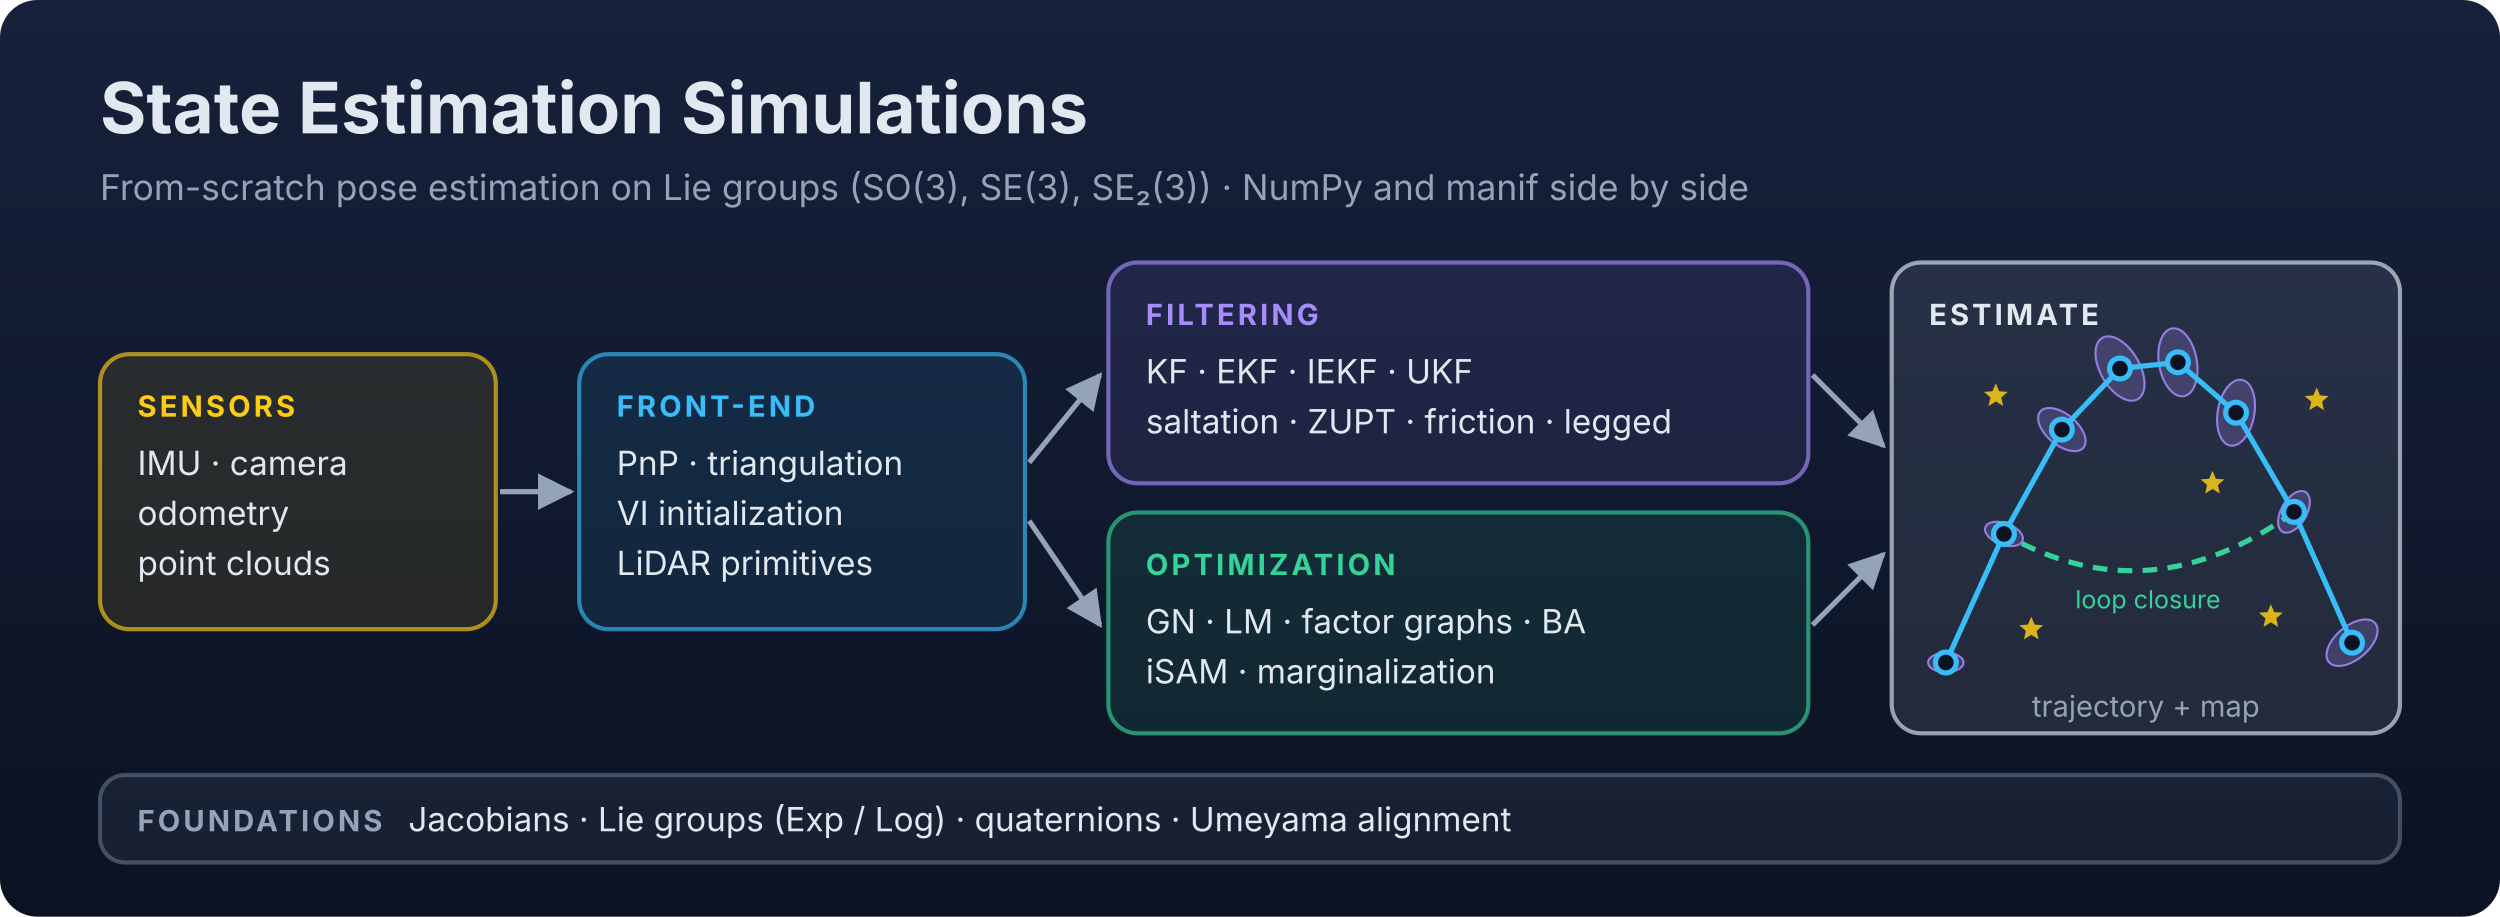
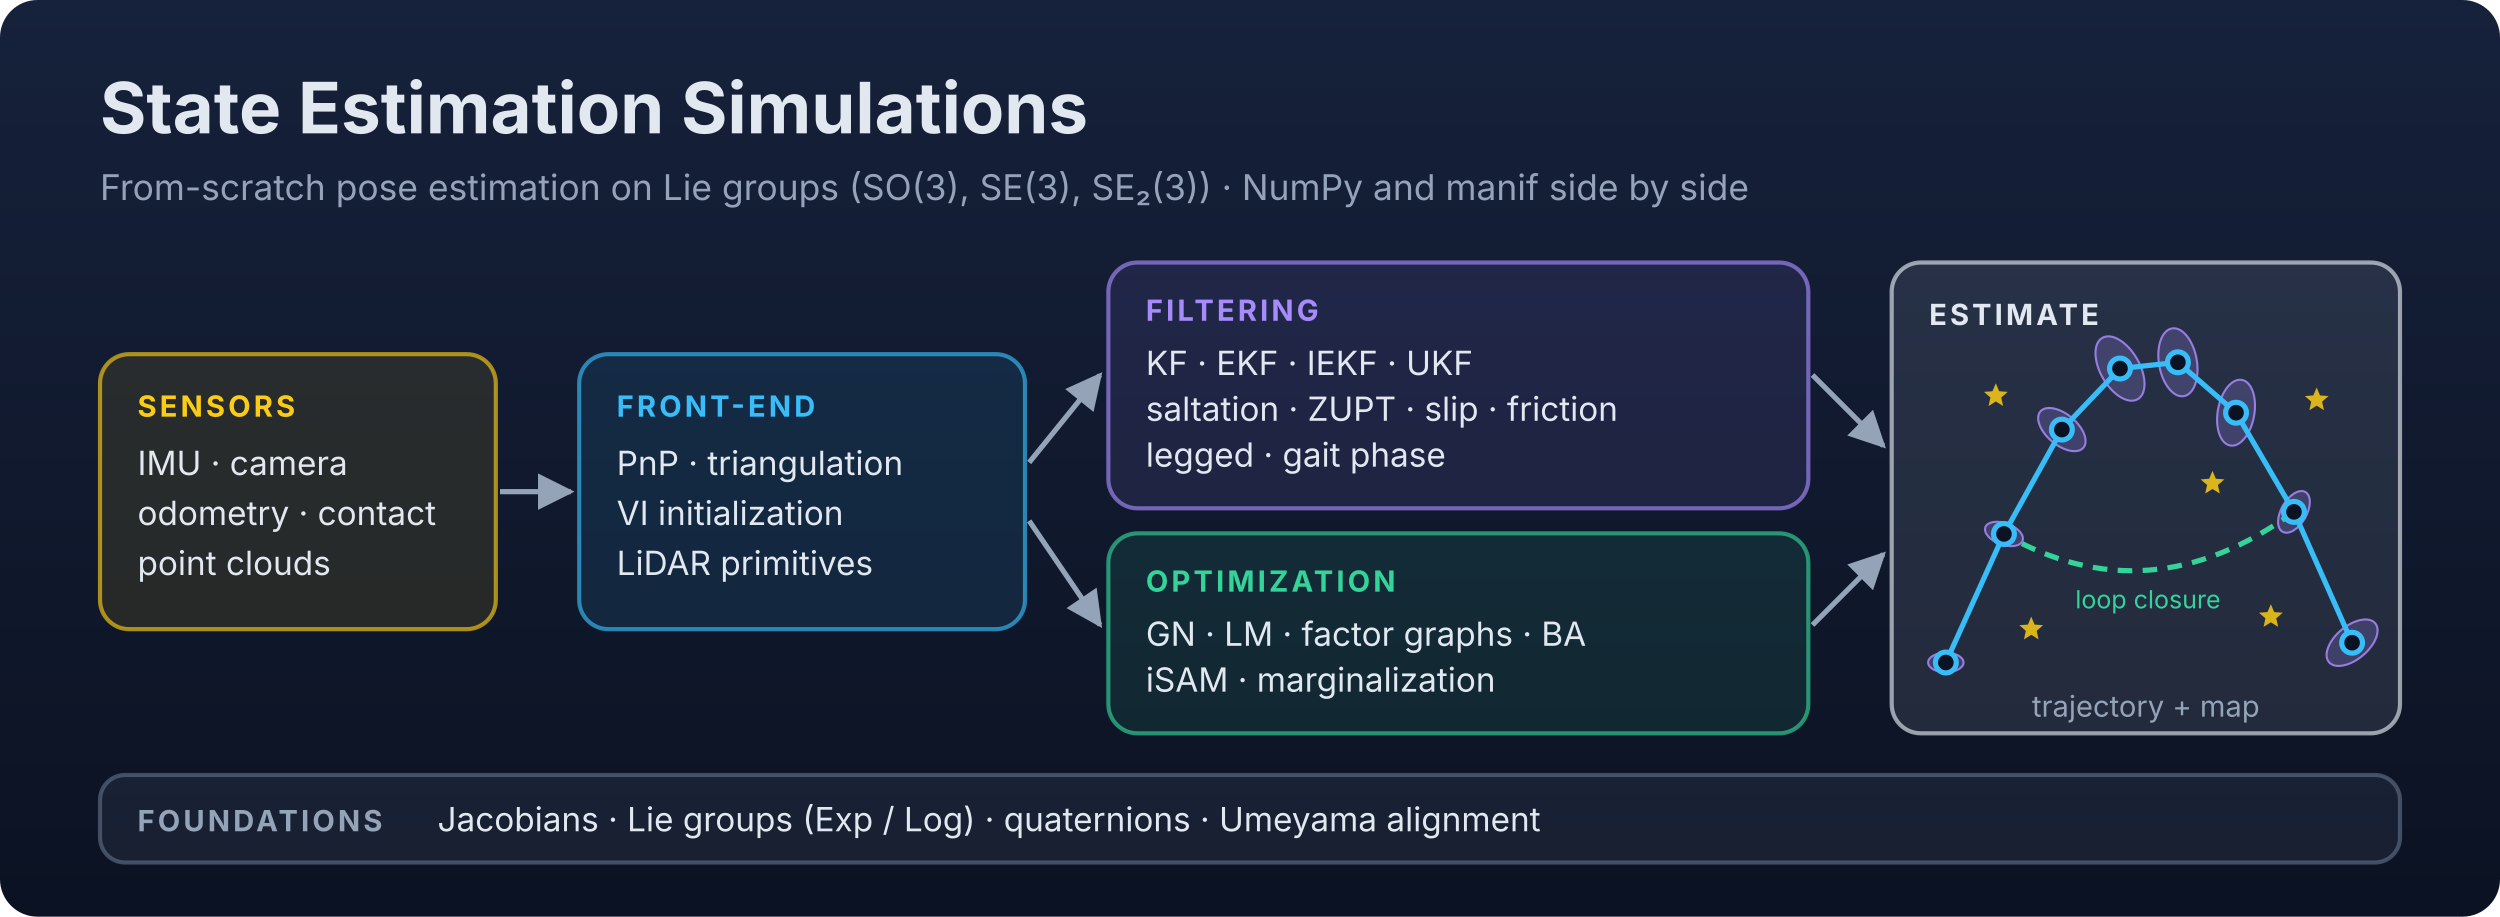
<svg xmlns="http://www.w3.org/2000/svg" viewBox="0 0 1200 440" width="1200" height="440" role="img" aria-labelledby="t d">
  <defs>
    <linearGradient id="bg" x1="0" y1="0" x2="0" y2="1">
      <stop offset="0" stop-color="#16213b" />
      <stop offset="1" stop-color="#0b1222" />
    </linearGradient>
    <marker id="ah" viewBox="0 0 10 10" refX="9" refY="5" markerWidth="7" markerHeight="7" orient="auto-start-reverse">
      <path d="M0 0 L10 5 L0 10 Z" fill="#94a3b8" />
    </marker>
  </defs>
  <rect width="1200" height="440" rx="18" fill="url(#bg)" />
  <text x="48.0" y="64.0" font-family="Inter, Segoe UI, Helvetica, Arial, sans-serif" font-size="34" font-weight="700" fill="#e2e8f0" text-anchor="start">State Estimation Simulations</text>
  <text x="48.0" y="96.0" font-family="Inter, Segoe UI, Helvetica, Arial, sans-serif" font-size="17" font-weight="400" fill="#94a3b8" text-anchor="start">From-scratch pose estimation on Lie groups (SO(3), SE(3), SE₂(3)) · NumPy and manif side by side</text>
  <rect x="48" y="170" width="190" height="132" rx="14" fill="#facc15" fill-opacity=".10" stroke="#facc15" stroke-opacity=".65" stroke-width="2" />
  <text x="66.0" y="200.0" font-family="Inter, Segoe UI, Helvetica, Arial, sans-serif" font-size="14" font-weight="700" fill="#facc15" text-anchor="start" letter-spacing="1.5">SENSORS</text>
  <text x="66.0" y="228.0" font-family="Inter, Segoe UI, Helvetica, Arial, sans-serif" font-size="16" font-weight="400" fill="#e2e8f0" text-anchor="start">IMU · camera</text>
-   <text x="66.0" y="252.0" font-family="Inter, Segoe UI, Helvetica, Arial, sans-serif" font-size="16" font-weight="400" fill="#e2e8f0" text-anchor="start">odometry</text>
+   <text x="66.0" y="252.0" font-family="Inter, Segoe UI, Helvetica, Arial, sans-serif" font-size="16" font-weight="400" fill="#e2e8f0" text-anchor="start">odometry · contact</text>
  <text x="66.0" y="276.0" font-family="Inter, Segoe UI, Helvetica, Arial, sans-serif" font-size="16" font-weight="400" fill="#e2e8f0" text-anchor="start">point clouds</text>
  <rect x="278" y="170" width="214" height="132" rx="14" fill="#38bdf8" fill-opacity=".10" stroke="#38bdf8" stroke-opacity=".65" stroke-width="2" />
  <text x="296.0" y="200.0" font-family="Inter, Segoe UI, Helvetica, Arial, sans-serif" font-size="14" font-weight="700" fill="#38bdf8" text-anchor="start" letter-spacing="1.5">FRONT-END</text>
  <text x="296.0" y="228.0" font-family="Inter, Segoe UI, Helvetica, Arial, sans-serif" font-size="16" font-weight="400" fill="#e2e8f0" text-anchor="start">PnP · triangulation</text>
  <text x="296.0" y="252.0" font-family="Inter, Segoe UI, Helvetica, Arial, sans-serif" font-size="16" font-weight="400" fill="#e2e8f0" text-anchor="start">VI initialization</text>
  <text x="296.0" y="276.0" font-family="Inter, Segoe UI, Helvetica, Arial, sans-serif" font-size="16" font-weight="400" fill="#e2e8f0" text-anchor="start">LiDAR primitives</text>
-   <rect x="532" y="126" width="336" height="106" rx="14" fill="#a78bfa" fill-opacity=".10" stroke="#a78bfa" stroke-opacity=".65" stroke-width="2" />
-   <text x="550.0" y="156.0" font-family="Inter, Segoe UI, Helvetica, Arial, sans-serif" font-size="14" font-weight="700" fill="#a78bfa" text-anchor="start" letter-spacing="1.5">FILTERING</text>
-   <text x="550.0" y="184.0" font-family="Inter, Segoe UI, Helvetica, Arial, sans-serif" font-size="16" font-weight="400" fill="#e2e8f0" text-anchor="start">KF · EKF · IEKF · UKF</text>
-   <text x="550.0" y="208.0" font-family="Inter, Segoe UI, Helvetica, Arial, sans-serif" font-size="16" font-weight="400" fill="#e2e8f0" text-anchor="start">saltation · ZUPT · friction · legged</text>
-   <rect x="532" y="246" width="336" height="106" rx="14" fill="#34d399" fill-opacity=".10" stroke="#34d399" stroke-opacity=".65" stroke-width="2" />
-   <text x="550.0" y="276.0" font-family="Inter, Segoe UI, Helvetica, Arial, sans-serif" font-size="14" font-weight="700" fill="#34d399" text-anchor="start" letter-spacing="1.5">OPTIMIZATION</text>
-   <text x="550.0" y="304.0" font-family="Inter, Segoe UI, Helvetica, Arial, sans-serif" font-size="16" font-weight="400" fill="#e2e8f0" text-anchor="start">GN · LM · factor graphs · BA</text>
-   <text x="550.0" y="328.0" font-family="Inter, Segoe UI, Helvetica, Arial, sans-serif" font-size="16" font-weight="400" fill="#e2e8f0" text-anchor="start">iSAM · marginalization</text>
+   <rect x="532" y="126" width="336" height="118" rx="14" fill="#a78bfa" fill-opacity=".10" stroke="#a78bfa" stroke-opacity=".65" stroke-width="2" />
+   <text x="550.0" y="154.0" font-family="Inter, Segoe UI, Helvetica, Arial, sans-serif" font-size="14" font-weight="700" fill="#a78bfa" text-anchor="start" letter-spacing="1.5">FILTERING</text>
+   <text x="550.0" y="180.0" font-family="Inter, Segoe UI, Helvetica, Arial, sans-serif" font-size="16" font-weight="400" fill="#e2e8f0" text-anchor="start">KF · EKF · IEKF · UKF</text>
+   <text x="550.0" y="202.0" font-family="Inter, Segoe UI, Helvetica, Arial, sans-serif" font-size="16" font-weight="400" fill="#e2e8f0" text-anchor="start">saltation · ZUPT · slip · friction</text>
+   <text x="550.0" y="224.0" font-family="Inter, Segoe UI, Helvetica, Arial, sans-serif" font-size="16" font-weight="400" fill="#e2e8f0" text-anchor="start">legged · gait phase</text>
+   <rect x="532" y="256" width="336" height="96" rx="14" fill="#34d399" fill-opacity=".10" stroke="#34d399" stroke-opacity=".65" stroke-width="2" />
+   <text x="550.0" y="284.0" font-family="Inter, Segoe UI, Helvetica, Arial, sans-serif" font-size="14" font-weight="700" fill="#34d399" text-anchor="start" letter-spacing="1.5">OPTIMIZATION</text>
+   <text x="550.0" y="310.0" font-family="Inter, Segoe UI, Helvetica, Arial, sans-serif" font-size="16" font-weight="400" fill="#e2e8f0" text-anchor="start">GN · LM · factor graphs · BA</text>
+   <text x="550.0" y="332.0" font-family="Inter, Segoe UI, Helvetica, Arial, sans-serif" font-size="16" font-weight="400" fill="#e2e8f0" text-anchor="start">iSAM · marginalization</text>
  <rect x="908" y="126" width="244" height="226" rx="14" fill="#e2e8f0" fill-opacity=".10" stroke="#e2e8f0" stroke-opacity=".65" stroke-width="2" />
  <text x="926.0" y="156.0" font-family="Inter, Segoe UI, Helvetica, Arial, sans-serif" font-size="14" font-weight="700" fill="#e2e8f0" text-anchor="start" letter-spacing="1.5">ESTIMATE</text>
  <path d="M240.0 236.0 L274.0 236.0" stroke="#94a3b8" stroke-width="2.5" fill="none" marker-end="url(#ah)" />
  <path d="M494.0 222.0 L528.0 180.0" stroke="#94a3b8" stroke-width="2.5" fill="none" marker-end="url(#ah)" />
  <path d="M494.0 250.0 L528.0 300.0" stroke="#94a3b8" stroke-width="2.5" fill="none" marker-end="url(#ah)" />
  <path d="M870.0 180.0 L904.0 214.0" stroke="#94a3b8" stroke-width="2.5" fill="none" marker-end="url(#ah)" />
  <path d="M870.0 300.0 L904.0 266.0" stroke="#94a3b8" stroke-width="2.5" fill="none" marker-end="url(#ah)" />
  <ellipse cx="934.0" cy="318.0" rx="8.5" ry="4.7" transform="rotate(0 934.0 318.0)" fill="#a78bfa" fill-opacity=".22" stroke="#a78bfa" stroke-opacity=".85" />
  <ellipse cx="961.9" cy="256.3" rx="9.5" ry="5.2" transform="rotate(20 961.9 256.3)" fill="#a78bfa" fill-opacity=".22" stroke="#a78bfa" stroke-opacity=".85" />
  <ellipse cx="989.7" cy="206.2" rx="13.5" ry="7.4" transform="rotate(40 989.7 206.2)" fill="#a78bfa" fill-opacity=".22" stroke="#a78bfa" stroke-opacity=".85" />
  <ellipse cx="1017.6" cy="176.9" rx="17.0" ry="9.4" transform="rotate(60 1017.6 176.9)" fill="#a78bfa" fill-opacity=".22" stroke="#a78bfa" stroke-opacity=".85" />
  <ellipse cx="1045.4" cy="173.9" rx="16.5" ry="9.1" transform="rotate(80 1045.4 173.9)" fill="#a78bfa" fill-opacity=".22" stroke="#a78bfa" stroke-opacity=".85" />
  <ellipse cx="1073.3" cy="198.1" rx="16.0" ry="8.8" transform="rotate(100 1073.3 198.1)" fill="#a78bfa" fill-opacity=".22" stroke="#a78bfa" stroke-opacity=".85" />
  <ellipse cx="1101.1" cy="245.7" rx="11.0" ry="6.1" transform="rotate(120 1101.1 245.7)" fill="#a78bfa" fill-opacity=".22" stroke="#a78bfa" stroke-opacity=".85" />
  <ellipse cx="1129.0" cy="308.5" rx="14.5" ry="8.0" transform="rotate(140 1129.0 308.5)" fill="#a78bfa" fill-opacity=".22" stroke="#a78bfa" stroke-opacity=".85" />
  <path d="M934.0 318.0 L961.9 256.3 L989.7 206.2 L1017.6 176.9 L1045.4 173.9 L1073.3 198.1 L1101.1 245.7 L1129.0 308.5" stroke="#38bdf8" stroke-width="2.5" fill="none" />
  <path d="M1101.1 245.7 Q1031.5 296.3 961.9 256.3" stroke="#34d399" stroke-width="2.5" stroke-dasharray="7 5" fill="none" />
  <text x="1031.0" y="292.0" font-family="Inter, Segoe UI, Helvetica, Arial, sans-serif" font-size="12" font-weight="400" fill="#34d399" text-anchor="middle">loop closure</text>
  <circle cx="934.0" cy="318.0" r="5" fill="#0b1222" stroke="#38bdf8" stroke-width="2.5" />
  <circle cx="961.9" cy="256.3" r="5" fill="#0b1222" stroke="#38bdf8" stroke-width="2.5" />
  <circle cx="989.7" cy="206.2" r="5" fill="#0b1222" stroke="#38bdf8" stroke-width="2.5" />
  <circle cx="1017.6" cy="176.9" r="5" fill="#0b1222" stroke="#38bdf8" stroke-width="2.5" />
  <circle cx="1045.4" cy="173.9" r="5" fill="#0b1222" stroke="#38bdf8" stroke-width="2.5" />
  <circle cx="1073.3" cy="198.1" r="5" fill="#0b1222" stroke="#38bdf8" stroke-width="2.5" />
  <circle cx="1101.1" cy="245.7" r="5" fill="#0b1222" stroke="#38bdf8" stroke-width="2.5" />
  <circle cx="1129.0" cy="308.5" r="5" fill="#0b1222" stroke="#38bdf8" stroke-width="2.5" />
  <path d="M958.0 184.0 L959.6 187.8 L963.7 188.1 L960.6 190.8 L961.5 194.9 L958.0 192.7 L954.5 194.9 L955.4 190.8 L952.3 188.1 L956.4 187.8 Z" fill="#facc15" fill-opacity=".85" />
  <path d="M1062.0 226.0 L1063.6 229.8 L1067.7 230.1 L1064.6 232.8 L1065.5 236.9 L1062.0 234.7 L1058.5 236.9 L1059.4 232.8 L1056.3 230.1 L1060.4 229.8 Z" fill="#facc15" fill-opacity=".85" />
  <path d="M1112.0 186.0 L1113.6 189.8 L1117.7 190.1 L1114.6 192.8 L1115.5 196.9 L1112.0 194.7 L1108.5 196.9 L1109.4 192.8 L1106.3 190.1 L1110.4 189.8 Z" fill="#facc15" fill-opacity=".85" />
  <path d="M975.0 296.0 L976.6 299.8 L980.7 300.1 L977.6 302.8 L978.5 306.9 L975.0 304.7 L971.5 306.9 L972.4 302.8 L969.3 300.1 L973.4 299.8 Z" fill="#facc15" fill-opacity=".85" />
  <path d="M1090.0 290.0 L1091.6 293.8 L1095.7 294.1 L1092.6 296.8 L1093.5 300.9 L1090.0 298.7 L1086.5 300.9 L1087.4 296.8 L1084.3 294.1 L1088.4 293.8 Z" fill="#facc15" fill-opacity=".85" />
  <text x="1030.0" y="344.0" font-family="Inter, Segoe UI, Helvetica, Arial, sans-serif" font-size="14" font-weight="400" fill="#94a3b8" text-anchor="middle">trajectory + map</text>
  <rect x="48" y="372" width="1104" height="42" rx="12" fill="#64748b" fill-opacity=".14" stroke="#64748b" stroke-opacity=".6" stroke-width="2" />
  <text x="66.0" y="399.0" font-family="Inter, Segoe UI, Helvetica, Arial, sans-serif" font-size="14" font-weight="700" fill="#94a3b8" text-anchor="start" letter-spacing="1.5">FOUNDATIONS</text>
-   <text x="196.0" y="399.0" font-family="Inter, Segoe UI, Helvetica, Arial, sans-serif" font-size="16" font-weight="400" fill="#e2e8f0" text-anchor="start">Jacobians · Lie groups (Exp / Log) · quaternions · Umeyama alignment</text>
+   <text x="210.0" y="399.0" font-family="Inter, Segoe UI, Helvetica, Arial, sans-serif" font-size="16" font-weight="400" fill="#e2e8f0" text-anchor="start">Jacobians · Lie groups (Exp / Log) · quaternions · Umeyama alignment</text>
</svg>
